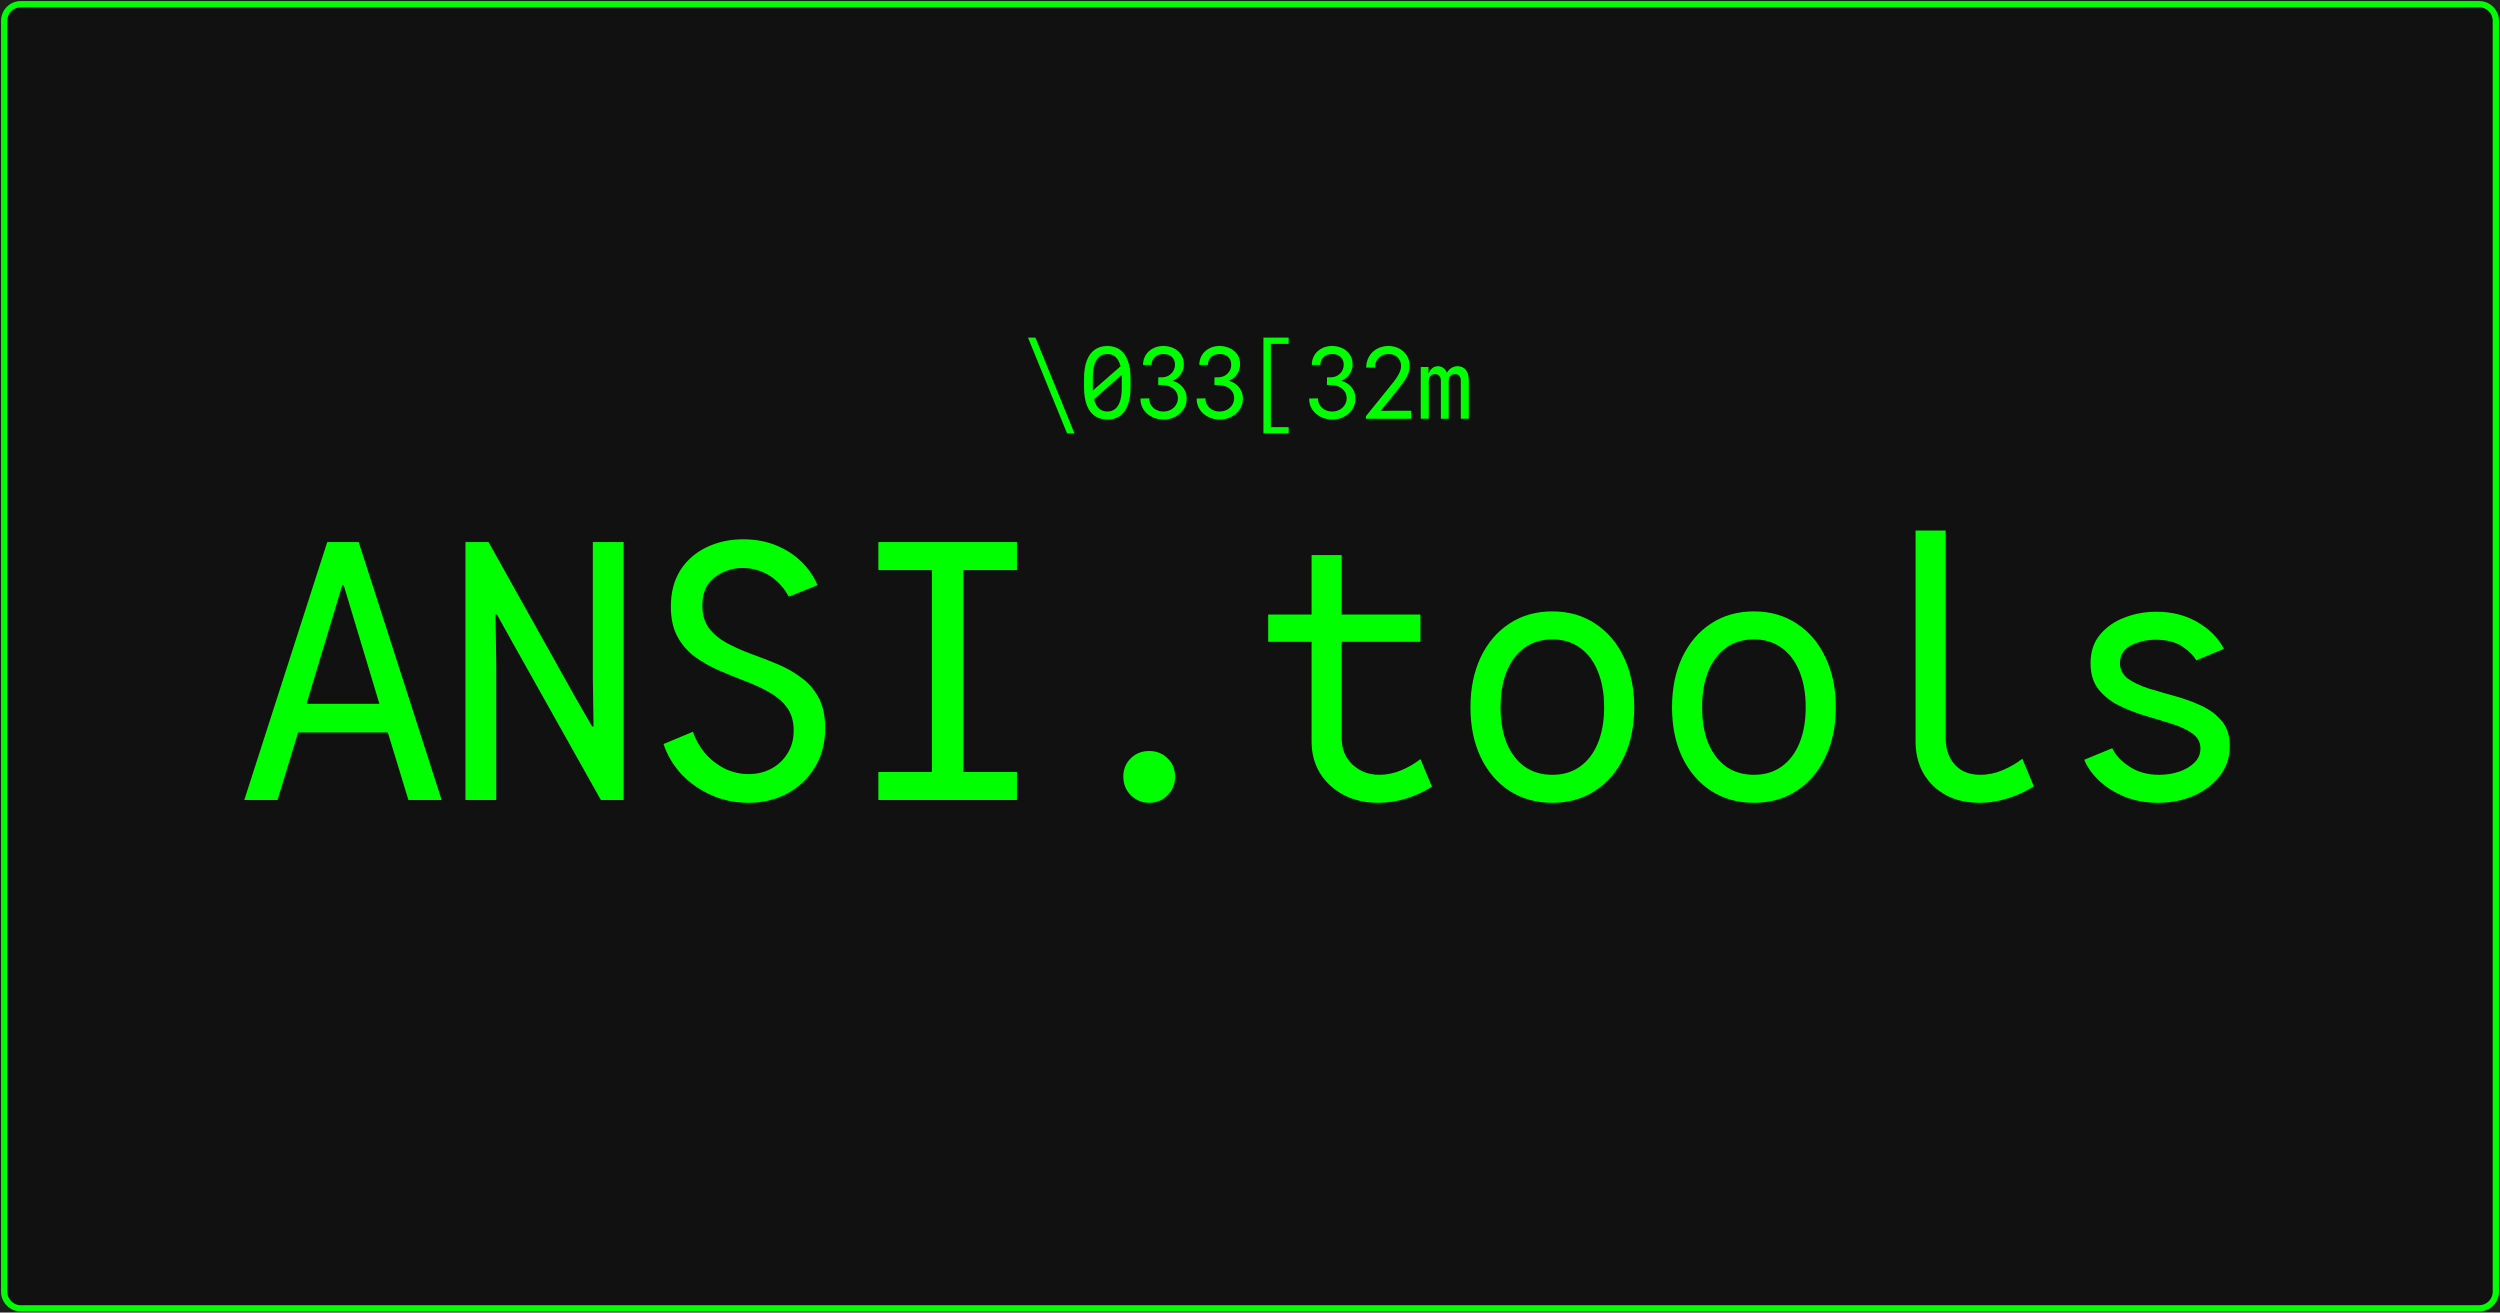
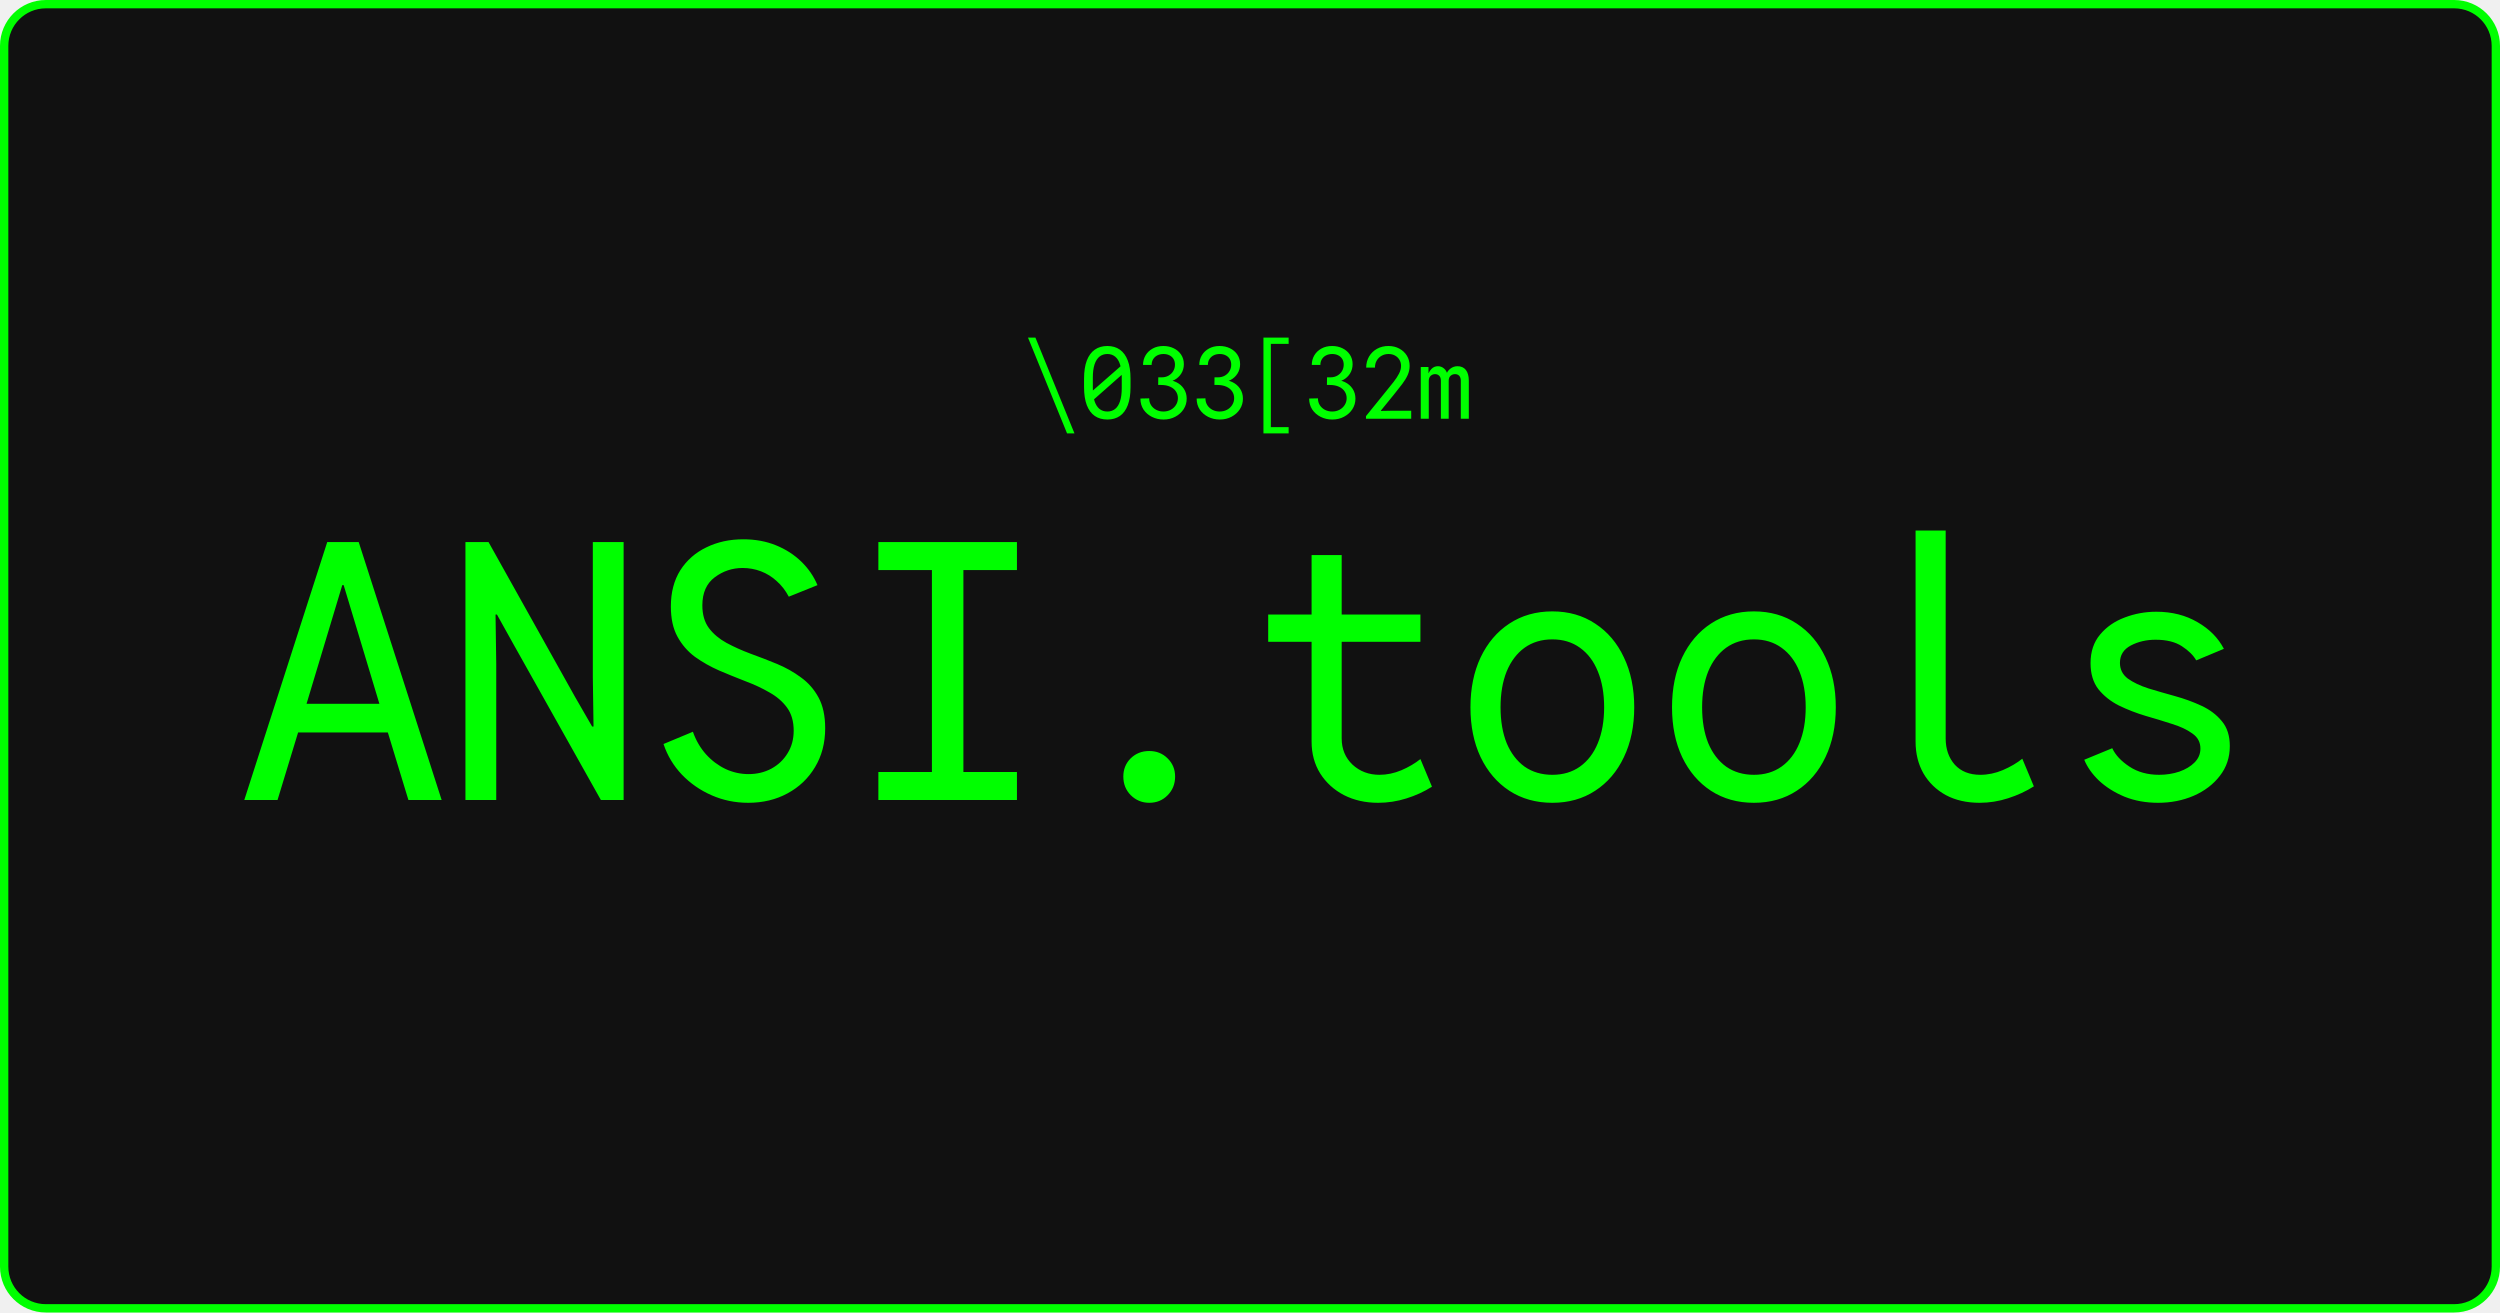
<svg xmlns="http://www.w3.org/2000/svg" viewBox="0 0 1200 630" fill="none">
-   <path fill="#1E1E1E" d="M0 0h1200v630H0z" />
-   <g clip-path="url(#a)">
-     <path fill="#111" stroke="#0F0" stroke-width="3" d="M1190 2H10a8 8 0 0 0-8 8v610a8 8 0 0 0 8 8h1180a8 8 0 0 0 8-8V10c0-4.418-3.58-8-8-8Z" />
-     <path fill="#0F0" d="M515.75 208.031h-3.562l-18.75-45.984H497l18.75 45.984Zm15.797-6.656c-2.359 0-4.375-.57-6.047-1.711-1.672-1.156-2.953-2.891-3.844-5.203-.875-2.313-1.312-5.195-1.312-8.649v-4.031c0-3.484.437-6.383 1.312-8.695.891-2.328 2.172-4.078 3.844-5.25 1.672-1.172 3.688-1.758 6.047-1.758 2.344 0 4.344.586 6 1.758 1.656 1.172 2.922 2.922 3.797 5.25.875 2.312 1.312 5.211 1.312 8.695v4.031c0 3.454-.437 6.336-1.312 8.649-.875 2.312-2.141 4.047-3.797 5.203-1.656 1.141-3.656 1.711-6 1.711Zm0-3.844c1.453 0 2.695-.414 3.726-1.242 1.032-.828 1.813-2.07 2.344-3.727.547-1.656.821-3.734.821-6.234v-5.109c0-2.516-.274-4.61-.821-6.281-.531-1.672-1.312-2.922-2.344-3.75-1.031-.844-2.273-1.266-3.726-1.266-1.469 0-2.727.414-3.774 1.242-1.031.828-1.828 2.078-2.39 3.75-.547 1.672-.821 3.774-.821 6.305v5.109c0 2.469.274 4.539.821 6.211.547 1.656 1.336 2.906 2.367 3.75 1.047.828 2.312 1.242 3.797 1.242Zm-7.594-4.828-1.781-3.141 16.922-14.812 1.687 3.094-16.828 14.859Zm34.547 8.672c-2.016 0-3.867-.422-5.555-1.266-1.687-.843-3.039-2.015-4.054-3.515-1-1.516-1.5-3.282-1.5-5.297l4.218-.094c0 1.25.305 2.352.914 3.305a6.45 6.45 0 0 0 2.485 2.226c1.031.532 2.18.797 3.445.797 1.297 0 2.469-.281 3.516-.843a6.526 6.526 0 0 0 2.484-2.297c.625-.969.938-2.063.938-3.282 0-1.203-.321-2.281-.961-3.234-.625-.953-1.539-1.703-2.742-2.25-1.204-.563-2.672-.844-4.407-.844h-1.359l.047-3.656h1.593c1.282 0 2.399-.273 3.352-.82.969-.563 1.719-1.297 2.25-2.203.547-.922.82-1.93.82-3.024 0-1.078-.234-2-.703-2.766a4.611 4.611 0 0 0-1.945-1.757c-.828-.422-1.774-.633-2.836-.633-1.125 0-2.117.219-2.977.656a4.916 4.916 0 0 0-2.015 1.852c-.485.781-.727 1.695-.727 2.742h-4.125c0-1.703.406-3.242 1.219-4.617.828-1.375 1.969-2.461 3.422-3.258 1.469-.813 3.172-1.219 5.109-1.219 1.844 0 3.508.367 4.992 1.102 1.485.718 2.664 1.734 3.54 3.047.874 1.312 1.312 2.835 1.312 4.57 0 1.687-.414 3.187-1.242 4.5a8.614 8.614 0 0 1-3.258 3.047c-1.344.718-2.812 1.047-4.406.984v-.937c1.937-.079 3.679.265 5.226 1.031 1.547.75 2.774 1.812 3.68 3.187.906 1.375 1.359 2.953 1.359 4.735 0 1.875-.492 3.57-1.476 5.086-.985 1.515-2.321 2.718-4.008 3.609-1.672.891-3.547 1.336-5.625 1.336Zm27 0c-2.016 0-3.867-.422-5.555-1.266-1.687-.843-3.039-2.015-4.054-3.515-1-1.516-1.5-3.282-1.5-5.297l4.218-.094c0 1.25.305 2.352.914 3.305a6.45 6.45 0 0 0 2.485 2.226c1.031.532 2.18.797 3.445.797 1.297 0 2.469-.281 3.516-.843a6.526 6.526 0 0 0 2.484-2.297c.625-.969.938-2.063.938-3.282 0-1.203-.321-2.281-.961-3.234-.625-.953-1.539-1.703-2.742-2.25-1.204-.563-2.672-.844-4.407-.844h-1.359l.047-3.656h1.593c1.282 0 2.399-.273 3.352-.82.969-.563 1.719-1.297 2.25-2.203.547-.922.82-1.93.82-3.024 0-1.078-.234-2-.703-2.766a4.611 4.611 0 0 0-1.945-1.757c-.828-.422-1.774-.633-2.836-.633-1.125 0-2.117.219-2.977.656a4.916 4.916 0 0 0-2.015 1.852c-.485.781-.727 1.695-.727 2.742h-4.125c0-1.703.406-3.242 1.219-4.617.828-1.375 1.969-2.461 3.422-3.258 1.469-.813 3.172-1.219 5.109-1.219 1.844 0 3.508.367 4.992 1.102 1.485.718 2.664 1.734 3.54 3.047.874 1.312 1.312 2.835 1.312 4.57 0 1.687-.414 3.187-1.242 4.5a8.614 8.614 0 0 1-3.258 3.047c-1.344.718-2.812 1.047-4.406.984v-.937c1.937-.079 3.679.265 5.226 1.031 1.547.75 2.774 1.812 3.68 3.187.906 1.375 1.359 2.953 1.359 4.735 0 1.875-.492 3.57-1.476 5.086-.985 1.515-2.321 2.718-4.008 3.609-1.672.891-3.547 1.336-5.625 1.336Zm20.953 6.656v-45.984h12.094v3h-8.531v39.984h8.531v3h-12.094Zm33.047-6.656c-2.016 0-3.867-.422-5.555-1.266-1.687-.843-3.039-2.015-4.054-3.515-1-1.516-1.5-3.282-1.5-5.297l4.218-.094c0 1.25.305 2.352.914 3.305a6.45 6.45 0 0 0 2.485 2.226c1.031.532 2.18.797 3.445.797 1.297 0 2.469-.281 3.516-.843a6.526 6.526 0 0 0 2.484-2.297c.625-.969.938-2.063.938-3.282 0-1.203-.321-2.281-.961-3.234-.625-.953-1.539-1.703-2.742-2.25-1.204-.563-2.672-.844-4.407-.844h-1.359l.047-3.656h1.593c1.282 0 2.399-.273 3.352-.82.969-.563 1.719-1.297 2.25-2.203.547-.922.82-1.93.82-3.024 0-1.078-.234-2-.703-2.766a4.611 4.611 0 0 0-1.945-1.757c-.828-.422-1.774-.633-2.836-.633-1.125 0-2.117.219-2.977.656a4.916 4.916 0 0 0-2.015 1.852c-.485.781-.727 1.695-.727 2.742h-4.125c0-1.703.406-3.242 1.219-4.617.828-1.375 1.969-2.461 3.422-3.258 1.469-.813 3.172-1.219 5.109-1.219 1.844 0 3.508.367 4.992 1.102 1.485.718 2.664 1.734 3.54 3.047.874 1.312 1.312 2.835 1.312 4.57 0 1.687-.414 3.187-1.242 4.5a8.614 8.614 0 0 1-3.258 3.047c-1.344.718-2.812 1.047-4.406.984v-.937c1.937-.079 3.679.265 5.226 1.031 1.547.75 2.774 1.812 3.68 3.187.906 1.375 1.359 2.953 1.359 4.735 0 1.875-.492 3.57-1.476 5.086-.985 1.515-2.321 2.718-4.008 3.609-1.672.891-3.547 1.336-5.625 1.336Zm16.172-.375v-1.266l9.703-12a463.756 463.756 0 0 0 3.563-4.429c1.078-1.375 1.937-2.688 2.578-3.938.656-1.25.984-2.492.984-3.726 0-1.125-.266-2.118-.797-2.977a5.408 5.408 0 0 0-2.133-2.016c-.89-.484-1.914-.726-3.07-.726-1.234 0-2.344.281-3.328.844a6.123 6.123 0 0 0-2.344 2.296c-.562.969-.844 2.094-.844 3.376h-4.218c.015-2 .484-3.782 1.406-5.344a10.048 10.048 0 0 1 3.82-3.68c1.61-.891 3.43-1.336 5.461-1.336 1.938 0 3.672.414 5.203 1.242 1.532.813 2.742 1.938 3.633 3.375.891 1.438 1.336 3.086 1.336 4.946 0 1.531-.313 2.992-.937 4.382-.626 1.391-1.5 2.829-2.626 4.313a143.047 143.047 0 0 1-3.89 4.945l-6.328 7.781v.188l5.015-.094h9.516V201h-21.703Zm26.297 0v-24.844h3.703v2.953h.516l-.891 1.219c.406-1.344 1.023-2.437 1.851-3.281.829-.844 1.852-1.266 3.071-1.266 1.078 0 2.039.36 2.883 1.078.859.703 1.414 1.688 1.664 2.953l-.891-.937h1.266l-.938.937c.328-1.171 1-2.132 2.016-2.882 1.015-.766 2.14-1.149 3.375-1.149.859 0 1.625.149 2.297.446a4.447 4.447 0 0 1 1.711 1.335c.468.579.82 1.297 1.054 2.157.25.859.375 1.843.375 2.953V201h-3.843v-18.234c0-1.032-.25-1.821-.75-2.368-.5-.546-1.172-.82-2.016-.82-.813 0-1.524.266-2.133.797s-.914 1.328-.914 2.391V201h-3.75v-18.234c0-1.063-.266-1.86-.797-2.391-.516-.531-1.187-.797-2.016-.797-.796 0-1.5.281-2.109.844-.594.547-.891 1.359-.891 2.437V201h-3.843ZM117.258 384l39.808-123.793h15.118L211.992 384h-15.957l-11.254-36.953-1.511-5.375-18.309-60.805h-.672l-18.309 60.805-1.511 5.375L133.215 384h-15.957Zm20.324-32.418v-13.773h54.086v13.773h-54.086ZM223.414 384V260.207H234.5l41.488 74.242 8.231 14.278h.672l-.336-23.684v-64.836h14.781V384h-10.918l-41.656-74.242-8.231-14.781h-.672l.336 23.683V384h-14.781Zm135.719 1.344c-6.215 0-12.066-1.204-17.553-3.612-5.487-2.407-10.246-5.711-14.277-9.91-4.032-4.255-6.971-9.154-8.819-14.697l14.11-5.879c1.455 4.143 3.555 7.755 6.299 10.834 2.743 3.024 5.878 5.375 9.406 7.055 3.527 1.623 7.194 2.435 11.002 2.435 4.031 0 7.67-.868 10.918-2.603 3.303-1.792 5.907-4.255 7.81-7.391 1.96-3.135 2.94-6.747 2.94-10.834 0-4.479-1.064-8.174-3.192-11.086-2.127-2.911-4.955-5.347-8.482-7.306-3.471-2.016-7.307-3.808-11.506-5.375a399.525 399.525 0 0 1-12.598-5.123c-4.199-1.848-8.062-4.032-11.589-6.551-3.472-2.576-6.271-5.795-8.399-9.658-2.127-3.864-3.191-8.707-3.191-14.53 0-6.774 1.511-12.569 4.535-17.384 3.079-4.816 7.251-8.483 12.514-11.002 5.263-2.576 11.169-3.864 17.72-3.864 5.711 0 10.918.952 15.621 2.856 4.703 1.903 8.763 4.507 12.178 7.81 3.415 3.304 6.019 7.083 7.811 11.338l-13.774 5.543c-1.568-2.967-3.499-5.459-5.795-7.474a23.153 23.153 0 0 0-7.558-4.704c-2.8-1.063-5.739-1.595-8.819-1.595-4.927 0-9.378 1.483-13.353 4.451-3.975 2.967-5.963 7.474-5.963 13.521 0 4.424 1.064 8.063 3.191 10.918 2.128 2.8 4.927 5.151 8.399 7.055 3.527 1.904 7.39 3.639 11.59 5.207a291.065 291.065 0 0 1 12.597 4.871c4.199 1.736 8.035 3.891 11.506 6.467 3.527 2.519 6.355 5.739 8.483 9.658 2.127 3.919 3.191 8.847 3.191 14.781 0 7.055-1.624 13.27-4.871 18.645-3.192 5.375-7.587 9.574-13.186 12.598-5.543 3.023-11.841 4.535-18.896 4.535ZM447.316 384V260.207h15.118V384h-15.118Zm-25.699 0v-13.438h66.516V384h-66.516Zm0-110.355v-13.438h66.516v13.438h-66.516Zm130.008 111.699c-3.415 0-6.355-1.204-8.818-3.612-2.408-2.407-3.612-5.403-3.612-8.986 0-3.471 1.176-6.383 3.528-8.734 2.407-2.352 5.375-3.528 8.902-3.528 3.527 0 6.467 1.176 8.818 3.528 2.408 2.351 3.612 5.263 3.612 8.734 0 3.583-1.204 6.579-3.612 8.986-2.351 2.408-5.291 3.612-8.818 3.612Zm109.852 0c-6.103 0-11.562-1.232-16.377-3.696-4.815-2.519-8.623-5.99-11.422-10.414-2.744-4.423-4.116-9.518-4.116-15.285v-89.527h14.446v88.016c0 5.095 1.735 9.294 5.207 12.597 3.527 3.248 7.838 4.871 12.933 4.871 3.528 0 7.027-.728 10.498-2.183 3.528-1.512 6.579-3.304 9.155-5.375l5.543 13.269c-3.696 2.352-7.783 4.227-12.262 5.627a44.82 44.82 0 0 1-13.605 2.1Zm-52.743-77.266v-13.101h73.067v13.101h-73.067Zm136.391 77.266c-7.839 0-14.725-1.932-20.66-5.795-5.879-3.863-10.47-9.238-13.774-16.125-3.247-6.887-4.871-14.865-4.871-23.936 0-9.07 1.624-17.049 4.871-23.935 3.304-6.943 7.895-12.346 13.774-16.209 5.935-3.92 12.821-5.879 20.66-5.879s14.697 1.959 20.576 5.879c5.935 3.863 10.526 9.266 13.774 16.209 3.303 6.886 4.955 14.865 4.955 23.935 0 9.071-1.652 17.049-4.955 23.936-3.248 6.887-7.839 12.262-13.774 16.125-5.879 3.863-12.737 5.795-20.576 5.795Zm0-13.438c5.151 0 9.574-1.316 13.27-3.947 3.751-2.688 6.606-6.439 8.566-11.254 2.016-4.871 3.023-10.61 3.023-17.217 0-6.606-1.007-12.345-3.023-17.217-1.96-4.871-4.815-8.65-8.566-11.337-3.696-2.688-8.119-4.032-13.27-4.032s-9.602 1.344-13.354 4.032c-3.695 2.687-6.55 6.466-8.566 11.337-1.96 4.872-2.939 10.611-2.939 17.217 0 6.607.979 12.346 2.939 17.217 2.016 4.815 4.871 8.566 8.566 11.254 3.752 2.631 8.203 3.947 13.354 3.947Zm96.75 13.438c-7.839 0-14.725-1.932-20.66-5.795-5.879-3.863-10.47-9.238-13.774-16.125-3.247-6.887-4.871-14.865-4.871-23.936 0-9.07 1.624-17.049 4.871-23.935 3.304-6.943 7.895-12.346 13.774-16.209 5.935-3.92 12.821-5.879 20.66-5.879s14.697 1.959 20.576 5.879c5.935 3.863 10.526 9.266 13.774 16.209 3.303 6.886 4.955 14.865 4.955 23.935 0 9.071-1.652 17.049-4.955 23.936-3.248 6.887-7.839 12.262-13.774 16.125-5.879 3.863-12.737 5.795-20.576 5.795Zm0-13.438c5.151 0 9.574-1.316 13.27-3.947 3.751-2.688 6.606-6.439 8.566-11.254 2.016-4.871 3.023-10.61 3.023-17.217 0-6.606-1.007-12.345-3.023-17.217-1.96-4.871-4.815-8.65-8.566-11.337-3.696-2.688-8.119-4.032-13.27-4.032s-9.602 1.344-13.354 4.032c-3.695 2.687-6.55 6.466-8.566 11.337-1.96 4.872-2.939 10.611-2.939 17.217 0 6.607.979 12.346 2.939 17.217 2.016 4.815 4.871 8.566 8.566 11.254 3.752 2.631 8.203 3.947 13.354 3.947Zm108.34 13.438c-6.215 0-11.618-1.232-16.209-3.696-4.591-2.519-8.175-5.99-10.75-10.414-2.52-4.423-3.779-9.518-3.779-15.285V254.664h14.445v99.774c0 5.095 1.456 9.294 4.367 12.597 2.968 3.248 7.055 4.871 12.262 4.871 3.639 0 7.25-.756 10.834-2.267 3.639-1.568 6.747-3.388 9.322-5.459l5.543 13.269c-3.695 2.352-7.811 4.255-12.346 5.711a44.018 44.018 0 0 1-13.689 2.184Zm85.665 0c-5.88 0-11.26-.98-16.13-2.94-4.81-2.015-8.9-4.591-12.26-7.726-3.3-3.192-5.65-6.523-7.05-9.994l13.44-5.543c1.51 3.247 4.25 6.186 8.23 8.818 3.97 2.631 8.73 3.947 14.27 3.947 3.42 0 6.64-.504 9.66-1.511 3.02-1.064 5.46-2.52 7.31-4.368 1.9-1.903 2.85-4.143 2.85-6.718 0-3.024-1.28-5.431-3.86-7.223-2.52-1.848-5.8-3.387-9.83-4.619-3.97-1.288-8.2-2.576-12.68-3.863a84.862 84.862 0 0 1-12.76-4.956c-3.98-2.015-7.25-4.619-9.83-7.81-2.52-3.248-3.78-7.419-3.78-12.514 0-5.487 1.51-10.05 4.54-13.689 3.08-3.696 7.02-6.439 11.84-8.231 4.81-1.847 9.88-2.771 15.2-2.771 7.5 0 14.11 1.679 19.82 5.039 5.71 3.303 9.91 7.558 12.6 12.766l-13.27 5.542c-1.4-2.463-3.7-4.731-6.89-6.802-3.19-2.072-7.39-3.108-12.6-3.108-4.42 0-8.4.924-11.92 2.772-3.47 1.847-5.21 4.619-5.21 8.314 0 3.136 1.26 5.655 3.78 7.559 2.58 1.847 5.85 3.415 9.83 4.703 4.03 1.232 8.28 2.464 12.76 3.695 4.48 1.232 8.71 2.772 12.68 4.619 4.03 1.848 7.31 4.312 9.83 7.391 2.57 3.023 3.86 7.027 3.86 12.01 0 5.431-1.59 10.19-4.78 14.277-3.14 4.087-7.34 7.279-12.6 9.574-5.21 2.24-10.89 3.36-17.05 3.36Z" />
-   </g>
-   <defs>
-     <clipPath id="a">
-       <path fill="#fff" d="M0 0h1200v630H0z" />
-     </clipPath>
-   </defs>
+   <rect fill="#111" stroke="#0F0" stroke-width="4" x="2" y="2" width="1196" height="626" rx="20" />
+   <path fill="#0F0" d="M515.75 208.031h-3.562l-18.75-45.984H497l18.75 45.984Zm15.797-6.656c-2.359 0-4.375-.57-6.047-1.711-1.672-1.156-2.953-2.891-3.844-5.203-.875-2.313-1.312-5.195-1.312-8.649v-4.031c0-3.484.437-6.383 1.312-8.695.891-2.328 2.172-4.078 3.844-5.25 1.672-1.172 3.688-1.758 6.047-1.758 2.344 0 4.344.586 6 1.758 1.656 1.172 2.922 2.922 3.797 5.25.875 2.312 1.312 5.211 1.312 8.695v4.031c0 3.454-.437 6.336-1.312 8.649-.875 2.312-2.141 4.047-3.797 5.203-1.656 1.141-3.656 1.711-6 1.711Zm0-3.844c1.453 0 2.695-.414 3.726-1.242 1.032-.828 1.813-2.07 2.344-3.727.547-1.656.821-3.734.821-6.234v-5.109c0-2.516-.274-4.61-.821-6.281-.531-1.672-1.312-2.922-2.344-3.75-1.031-.844-2.273-1.266-3.726-1.266-1.469 0-2.727.414-3.774 1.242-1.031.828-1.828 2.078-2.39 3.75-.547 1.672-.821 3.774-.821 6.305v5.109c0 2.469.274 4.539.821 6.211.547 1.656 1.336 2.906 2.367 3.75 1.047.828 2.312 1.242 3.797 1.242Zm-7.594-4.828-1.781-3.141 16.922-14.812 1.687 3.094-16.828 14.859Zm34.547 8.672c-2.016 0-3.867-.422-5.555-1.266-1.687-.843-3.039-2.015-4.054-3.515-1-1.516-1.5-3.282-1.5-5.297l4.218-.094c0 1.25.305 2.352.914 3.305a6.45 6.45 0 0 0 2.485 2.226c1.031.532 2.18.797 3.445.797 1.297 0 2.469-.281 3.516-.843a6.526 6.526 0 0 0 2.484-2.297c.625-.969.938-2.063.938-3.282 0-1.203-.321-2.281-.961-3.234-.625-.953-1.539-1.703-2.742-2.25-1.204-.563-2.672-.844-4.407-.844h-1.359l.047-3.656h1.593c1.282 0 2.399-.273 3.352-.82.969-.563 1.719-1.297 2.25-2.203.547-.922.82-1.93.82-3.024 0-1.078-.234-2-.703-2.766a4.611 4.611 0 0 0-1.945-1.757c-.828-.422-1.774-.633-2.836-.633-1.125 0-2.117.219-2.977.656a4.916 4.916 0 0 0-2.015 1.852c-.485.781-.727 1.695-.727 2.742h-4.125c0-1.703.406-3.242 1.219-4.617.828-1.375 1.969-2.461 3.422-3.258 1.469-.813 3.172-1.219 5.109-1.219 1.844 0 3.508.367 4.992 1.102 1.485.718 2.664 1.734 3.54 3.047.874 1.312 1.312 2.835 1.312 4.57 0 1.687-.414 3.187-1.242 4.5a8.614 8.614 0 0 1-3.258 3.047c-1.344.718-2.812 1.047-4.406.984v-.937c1.937-.079 3.679.265 5.226 1.031 1.547.75 2.774 1.812 3.68 3.187.906 1.375 1.359 2.953 1.359 4.735 0 1.875-.492 3.57-1.476 5.086-.985 1.515-2.321 2.718-4.008 3.609-1.672.891-3.547 1.336-5.625 1.336Zm27 0c-2.016 0-3.867-.422-5.555-1.266-1.687-.843-3.039-2.015-4.054-3.515-1-1.516-1.5-3.282-1.5-5.297l4.218-.094c0 1.25.305 2.352.914 3.305a6.45 6.45 0 0 0 2.485 2.226c1.031.532 2.18.797 3.445.797 1.297 0 2.469-.281 3.516-.843a6.526 6.526 0 0 0 2.484-2.297c.625-.969.938-2.063.938-3.282 0-1.203-.321-2.281-.961-3.234-.625-.953-1.539-1.703-2.742-2.25-1.204-.563-2.672-.844-4.407-.844h-1.359l.047-3.656h1.593c1.282 0 2.399-.273 3.352-.82.969-.563 1.719-1.297 2.25-2.203.547-.922.82-1.93.82-3.024 0-1.078-.234-2-.703-2.766a4.611 4.611 0 0 0-1.945-1.757c-.828-.422-1.774-.633-2.836-.633-1.125 0-2.117.219-2.977.656a4.916 4.916 0 0 0-2.015 1.852c-.485.781-.727 1.695-.727 2.742h-4.125c0-1.703.406-3.242 1.219-4.617.828-1.375 1.969-2.461 3.422-3.258 1.469-.813 3.172-1.219 5.109-1.219 1.844 0 3.508.367 4.992 1.102 1.485.718 2.664 1.734 3.54 3.047.874 1.312 1.312 2.835 1.312 4.57 0 1.687-.414 3.187-1.242 4.5a8.614 8.614 0 0 1-3.258 3.047c-1.344.718-2.812 1.047-4.406.984v-.937c1.937-.079 3.679.265 5.226 1.031 1.547.75 2.774 1.812 3.68 3.187.906 1.375 1.359 2.953 1.359 4.735 0 1.875-.492 3.57-1.476 5.086-.985 1.515-2.321 2.718-4.008 3.609-1.672.891-3.547 1.336-5.625 1.336Zm20.953 6.656v-45.984h12.094v3h-8.531v39.984h8.531v3h-12.094Zm33.047-6.656c-2.016 0-3.867-.422-5.555-1.266-1.687-.843-3.039-2.015-4.054-3.515-1-1.516-1.5-3.282-1.5-5.297l4.218-.094c0 1.25.305 2.352.914 3.305a6.45 6.45 0 0 0 2.485 2.226c1.031.532 2.18.797 3.445.797 1.297 0 2.469-.281 3.516-.843a6.526 6.526 0 0 0 2.484-2.297c.625-.969.938-2.063.938-3.282 0-1.203-.321-2.281-.961-3.234-.625-.953-1.539-1.703-2.742-2.25-1.204-.563-2.672-.844-4.407-.844h-1.359l.047-3.656h1.593c1.282 0 2.399-.273 3.352-.82.969-.563 1.719-1.297 2.25-2.203.547-.922.82-1.93.82-3.024 0-1.078-.234-2-.703-2.766a4.611 4.611 0 0 0-1.945-1.757c-.828-.422-1.774-.633-2.836-.633-1.125 0-2.117.219-2.977.656a4.916 4.916 0 0 0-2.015 1.852c-.485.781-.727 1.695-.727 2.742h-4.125c0-1.703.406-3.242 1.219-4.617.828-1.375 1.969-2.461 3.422-3.258 1.469-.813 3.172-1.219 5.109-1.219 1.844 0 3.508.367 4.992 1.102 1.485.718 2.664 1.734 3.54 3.047.874 1.312 1.312 2.835 1.312 4.57 0 1.687-.414 3.187-1.242 4.5a8.614 8.614 0 0 1-3.258 3.047c-1.344.718-2.812 1.047-4.406.984v-.937c1.937-.079 3.679.265 5.226 1.031 1.547.75 2.774 1.812 3.68 3.187.906 1.375 1.359 2.953 1.359 4.735 0 1.875-.492 3.57-1.476 5.086-.985 1.515-2.321 2.718-4.008 3.609-1.672.891-3.547 1.336-5.625 1.336Zm16.172-.375v-1.266l9.703-12a463.756 463.756 0 0 0 3.563-4.429c1.078-1.375 1.937-2.688 2.578-3.938.656-1.25.984-2.492.984-3.726 0-1.125-.266-2.118-.797-2.977a5.408 5.408 0 0 0-2.133-2.016c-.89-.484-1.914-.726-3.07-.726-1.234 0-2.344.281-3.328.844a6.123 6.123 0 0 0-2.344 2.296c-.562.969-.844 2.094-.844 3.376h-4.218c.015-2 .484-3.782 1.406-5.344a10.048 10.048 0 0 1 3.82-3.68c1.61-.891 3.43-1.336 5.461-1.336 1.938 0 3.672.414 5.203 1.242 1.532.813 2.742 1.938 3.633 3.375.891 1.438 1.336 3.086 1.336 4.946 0 1.531-.313 2.992-.937 4.382-.626 1.391-1.5 2.829-2.626 4.313a143.047 143.047 0 0 1-3.89 4.945l-6.328 7.781v.188l5.015-.094h9.516V201h-21.703Zm26.297 0v-24.844h3.703v2.953h.516l-.891 1.219c.406-1.344 1.023-2.437 1.851-3.281.829-.844 1.852-1.266 3.071-1.266 1.078 0 2.039.36 2.883 1.078.859.703 1.414 1.688 1.664 2.953l-.891-.937h1.266l-.938.937c.328-1.171 1-2.132 2.016-2.882 1.015-.766 2.14-1.149 3.375-1.149.859 0 1.625.149 2.297.446a4.447 4.447 0 0 1 1.711 1.335c.468.579.82 1.297 1.054 2.157.25.859.375 1.843.375 2.953V201h-3.843v-18.234c0-1.032-.25-1.821-.75-2.368-.5-.546-1.172-.82-2.016-.82-.813 0-1.524.266-2.133.797s-.914 1.328-.914 2.391V201h-3.75v-18.234c0-1.063-.266-1.86-.797-2.391-.516-.531-1.187-.797-2.016-.797-.796 0-1.5.281-2.109.844-.594.547-.891 1.359-.891 2.437V201h-3.843ZM117.258 384l39.808-123.793h15.118L211.992 384h-15.957l-11.254-36.953-1.511-5.375-18.309-60.805h-.672l-18.309 60.805-1.511 5.375L133.215 384h-15.957Zm20.324-32.418v-13.773h54.086v13.773h-54.086ZM223.414 384V260.207H234.5l41.488 74.242 8.231 14.278h.672l-.336-23.684v-64.836h14.781V384h-10.918l-41.656-74.242-8.231-14.781h-.672l.336 23.683V384h-14.781Zm135.719 1.344c-6.215 0-12.066-1.204-17.553-3.612-5.487-2.407-10.246-5.711-14.277-9.91-4.032-4.255-6.971-9.154-8.819-14.697l14.11-5.879c1.455 4.143 3.555 7.755 6.299 10.834 2.743 3.024 5.878 5.375 9.406 7.055 3.527 1.623 7.194 2.435 11.002 2.435 4.031 0 7.67-.868 10.918-2.603 3.303-1.792 5.907-4.255 7.81-7.391 1.96-3.135 2.94-6.747 2.94-10.834 0-4.479-1.064-8.174-3.192-11.086-2.127-2.911-4.955-5.347-8.482-7.306-3.471-2.016-7.307-3.808-11.506-5.375a399.525 399.525 0 0 1-12.598-5.123c-4.199-1.848-8.062-4.032-11.589-6.551-3.472-2.576-6.271-5.795-8.399-9.658-2.127-3.864-3.191-8.707-3.191-14.53 0-6.774 1.511-12.569 4.535-17.384 3.079-4.816 7.251-8.483 12.514-11.002 5.263-2.576 11.169-3.864 17.72-3.864 5.711 0 10.918.952 15.621 2.856 4.703 1.903 8.763 4.507 12.178 7.81 3.415 3.304 6.019 7.083 7.811 11.338l-13.774 5.543c-1.568-2.967-3.499-5.459-5.795-7.474a23.153 23.153 0 0 0-7.558-4.704c-2.8-1.063-5.739-1.595-8.819-1.595-4.927 0-9.378 1.483-13.353 4.451-3.975 2.967-5.963 7.474-5.963 13.521 0 4.424 1.064 8.063 3.191 10.918 2.128 2.8 4.927 5.151 8.399 7.055 3.527 1.904 7.39 3.639 11.59 5.207a291.065 291.065 0 0 1 12.597 4.871c4.199 1.736 8.035 3.891 11.506 6.467 3.527 2.519 6.355 5.739 8.483 9.658 2.127 3.919 3.191 8.847 3.191 14.781 0 7.055-1.624 13.27-4.871 18.645-3.192 5.375-7.587 9.574-13.186 12.598-5.543 3.023-11.841 4.535-18.896 4.535ZM447.316 384V260.207h15.118V384h-15.118Zm-25.699 0v-13.438h66.516V384h-66.516Zm0-110.355v-13.438h66.516v13.438h-66.516Zm130.008 111.699c-3.415 0-6.355-1.204-8.818-3.612-2.408-2.407-3.612-5.403-3.612-8.986 0-3.471 1.176-6.383 3.528-8.734 2.407-2.352 5.375-3.528 8.902-3.528 3.527 0 6.467 1.176 8.818 3.528 2.408 2.351 3.612 5.263 3.612 8.734 0 3.583-1.204 6.579-3.612 8.986-2.351 2.408-5.291 3.612-8.818 3.612Zm109.852 0c-6.103 0-11.562-1.232-16.377-3.696-4.815-2.519-8.623-5.99-11.422-10.414-2.744-4.423-4.116-9.518-4.116-15.285v-89.527h14.446v88.016c0 5.095 1.735 9.294 5.207 12.597 3.527 3.248 7.838 4.871 12.933 4.871 3.528 0 7.027-.728 10.498-2.183 3.528-1.512 6.579-3.304 9.155-5.375l5.543 13.269c-3.696 2.352-7.783 4.227-12.262 5.627a44.82 44.82 0 0 1-13.605 2.1Zm-52.743-77.266v-13.101h73.067v13.101h-73.067Zm136.391 77.266c-7.839 0-14.725-1.932-20.66-5.795-5.879-3.863-10.47-9.238-13.774-16.125-3.247-6.887-4.871-14.865-4.871-23.936 0-9.07 1.624-17.049 4.871-23.935 3.304-6.943 7.895-12.346 13.774-16.209 5.935-3.92 12.821-5.879 20.66-5.879s14.697 1.959 20.576 5.879c5.935 3.863 10.526 9.266 13.774 16.209 3.303 6.886 4.955 14.865 4.955 23.935 0 9.071-1.652 17.049-4.955 23.936-3.248 6.887-7.839 12.262-13.774 16.125-5.879 3.863-12.737 5.795-20.576 5.795Zm0-13.438c5.151 0 9.574-1.316 13.27-3.947 3.751-2.688 6.606-6.439 8.566-11.254 2.016-4.871 3.023-10.61 3.023-17.217 0-6.606-1.007-12.345-3.023-17.217-1.96-4.871-4.815-8.65-8.566-11.337-3.696-2.688-8.119-4.032-13.27-4.032s-9.602 1.344-13.354 4.032c-3.695 2.687-6.55 6.466-8.566 11.337-1.96 4.872-2.939 10.611-2.939 17.217 0 6.607.979 12.346 2.939 17.217 2.016 4.815 4.871 8.566 8.566 11.254 3.752 2.631 8.203 3.947 13.354 3.947Zm96.75 13.438c-7.839 0-14.725-1.932-20.66-5.795-5.879-3.863-10.47-9.238-13.774-16.125-3.247-6.887-4.871-14.865-4.871-23.936 0-9.07 1.624-17.049 4.871-23.935 3.304-6.943 7.895-12.346 13.774-16.209 5.935-3.92 12.821-5.879 20.66-5.879s14.697 1.959 20.576 5.879c5.935 3.863 10.526 9.266 13.774 16.209 3.303 6.886 4.955 14.865 4.955 23.935 0 9.071-1.652 17.049-4.955 23.936-3.248 6.887-7.839 12.262-13.774 16.125-5.879 3.863-12.737 5.795-20.576 5.795Zm0-13.438c5.151 0 9.574-1.316 13.27-3.947 3.751-2.688 6.606-6.439 8.566-11.254 2.016-4.871 3.023-10.61 3.023-17.217 0-6.606-1.007-12.345-3.023-17.217-1.96-4.871-4.815-8.65-8.566-11.337-3.696-2.688-8.119-4.032-13.27-4.032s-9.602 1.344-13.354 4.032c-3.695 2.687-6.55 6.466-8.566 11.337-1.96 4.872-2.939 10.611-2.939 17.217 0 6.607.979 12.346 2.939 17.217 2.016 4.815 4.871 8.566 8.566 11.254 3.752 2.631 8.203 3.947 13.354 3.947Zm108.34 13.438c-6.215 0-11.618-1.232-16.209-3.696-4.591-2.519-8.175-5.99-10.75-10.414-2.52-4.423-3.779-9.518-3.779-15.285V254.664h14.445v99.774c0 5.095 1.456 9.294 4.367 12.597 2.968 3.248 7.055 4.871 12.262 4.871 3.639 0 7.25-.756 10.834-2.267 3.639-1.568 6.747-3.388 9.322-5.459l5.543 13.269c-3.695 2.352-7.811 4.255-12.346 5.711a44.018 44.018 0 0 1-13.689 2.184Zm85.665 0c-5.88 0-11.26-.98-16.13-2.94-4.81-2.015-8.9-4.591-12.26-7.726-3.3-3.192-5.65-6.523-7.05-9.994l13.44-5.543c1.51 3.247 4.25 6.186 8.23 8.818 3.97 2.631 8.73 3.947 14.27 3.947 3.42 0 6.64-.504 9.66-1.511 3.02-1.064 5.46-2.52 7.31-4.368 1.9-1.903 2.85-4.143 2.85-6.718 0-3.024-1.28-5.431-3.86-7.223-2.52-1.848-5.8-3.387-9.83-4.619-3.97-1.288-8.2-2.576-12.68-3.863a84.862 84.862 0 0 1-12.76-4.956c-3.98-2.015-7.25-4.619-9.83-7.81-2.52-3.248-3.78-7.419-3.78-12.514 0-5.487 1.51-10.05 4.54-13.689 3.08-3.696 7.02-6.439 11.84-8.231 4.81-1.847 9.88-2.771 15.2-2.771 7.5 0 14.11 1.679 19.82 5.039 5.71 3.303 9.91 7.558 12.6 12.766l-13.27 5.542c-1.4-2.463-3.7-4.731-6.89-6.802-3.19-2.072-7.39-3.108-12.6-3.108-4.42 0-8.4.924-11.92 2.772-3.47 1.847-5.21 4.619-5.21 8.314 0 3.136 1.26 5.655 3.78 7.559 2.58 1.847 5.85 3.415 9.83 4.703 4.03 1.232 8.28 2.464 12.76 3.695 4.48 1.232 8.71 2.772 12.68 4.619 4.03 1.848 7.31 4.312 9.83 7.391 2.57 3.023 3.86 7.027 3.86 12.01 0 5.431-1.59 10.19-4.78 14.277-3.14 4.087-7.34 7.279-12.6 9.574-5.21 2.24-10.89 3.36-17.05 3.36Z" />
</svg>
